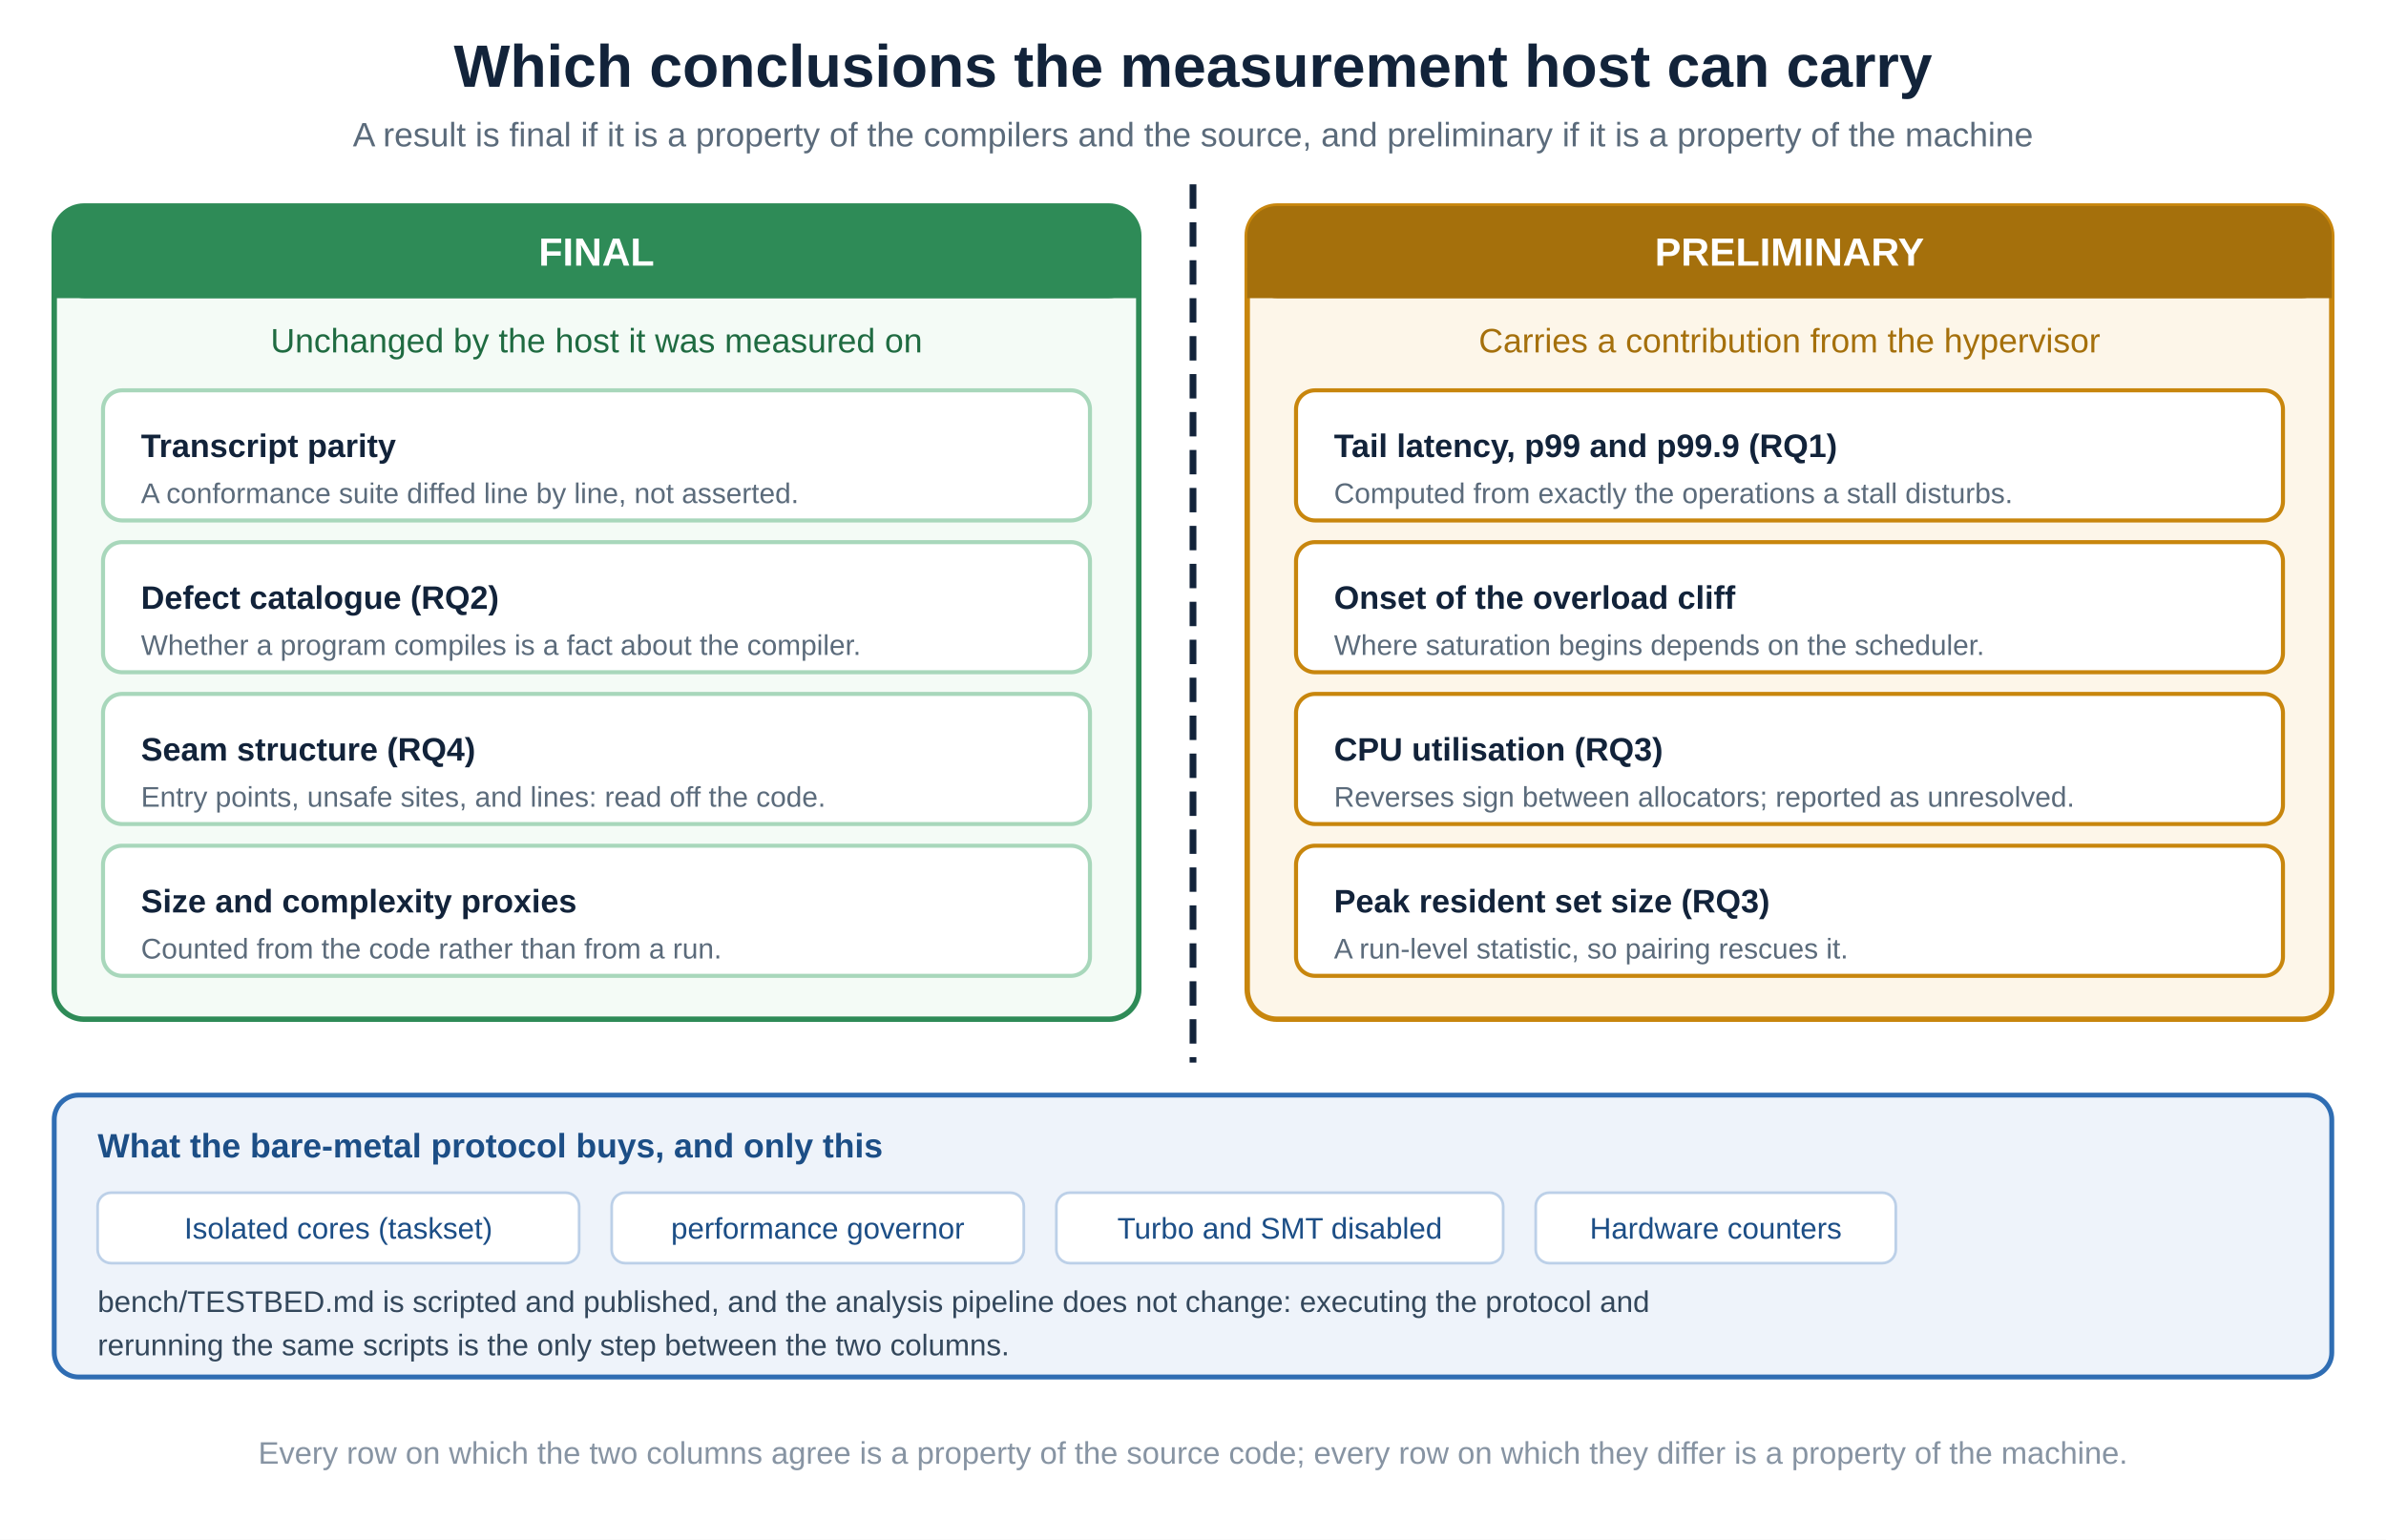
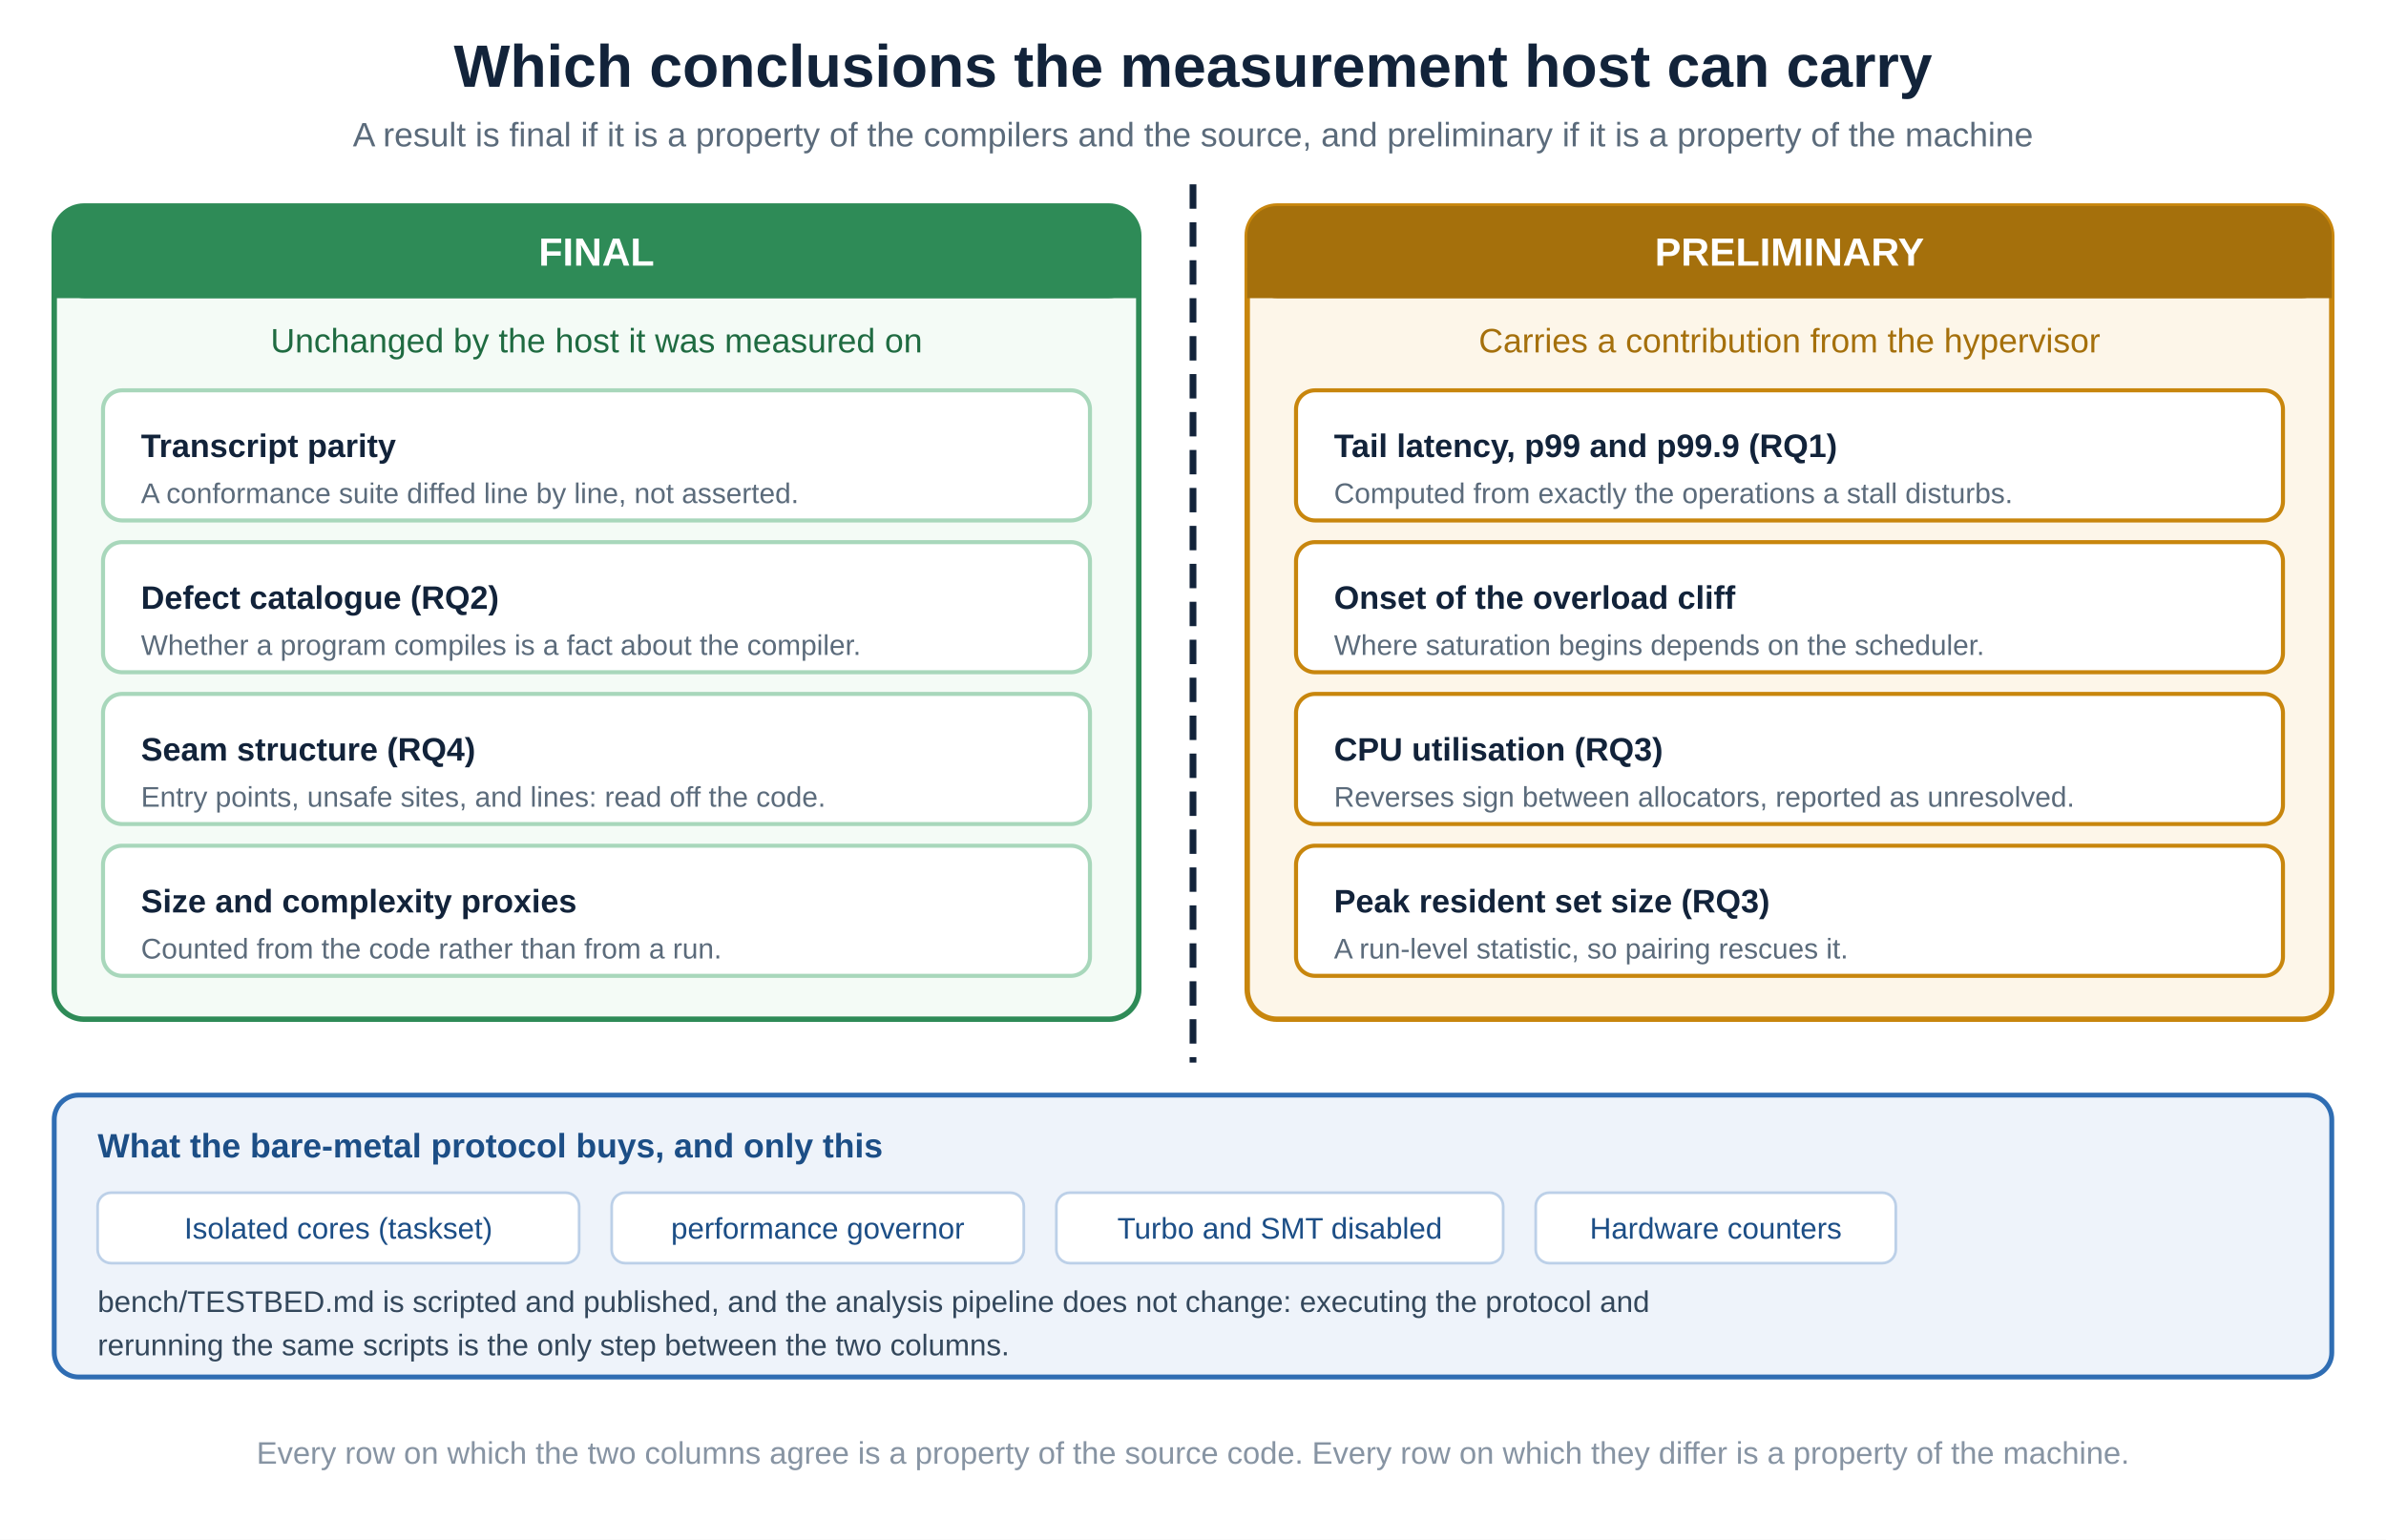
<svg xmlns="http://www.w3.org/2000/svg" viewBox="0 0 880 568" width="880" height="568" font-family="'Segoe UI','Helvetica Neue',Arial,sans-serif">
  <rect x="0" y="0" width="880" height="568" fill="#ffffff" />
  <text x="440.0" y="32" font-size="22" fill="#12233a" text-anchor="middle" font-weight="700">Which conclusions the measurement host can carry</text>
  <text x="440.0" y="54" font-size="12.5" fill="#5b6b7b" text-anchor="middle">A result is final if it is a property of the compilers and the source, and preliminary if it is a property of the machine</text>
  <rect x="20" y="76" width="400" height="300" rx="11" fill="#f4fbf6" stroke="#2e8b57" stroke-width="2.0" />
  <rect x="20" y="76" width="400" height="34" rx="11" fill="#2e8b57" />
  <rect x="20" y="99" width="400" height="11" fill="#2e8b57" />
  <text x="220.0" y="98.0" font-size="14.5" fill="#ffffff" text-anchor="middle" font-weight="700">FINAL</text>
  <text x="220" y="130" font-size="12.5" fill="#1f6b41" text-anchor="middle">Unchanged by the host it was measured on</text>
  <rect x="38" y="144" width="364" height="48" rx="7" fill="#ffffff" stroke="#a8d7bb" stroke-width="1.5" />
  <text x="52" y="168.6" font-size="12" fill="#12233a" font-weight="700">Transcript parity</text>
  <text x="52" y="185.6" font-size="10.5" fill="#5b6b7b">A conformance suite diffed line by line, not asserted.</text>
  <rect x="38" y="200" width="364" height="48" rx="7" fill="#ffffff" stroke="#a8d7bb" stroke-width="1.5" />
  <text x="52" y="224.6" font-size="12" fill="#12233a" font-weight="700">Defect catalogue (RQ2)</text>
  <text x="52" y="241.6" font-size="10.5" fill="#5b6b7b">Whether a program compiles is a fact about the compiler.</text>
  <rect x="38" y="256" width="364" height="48" rx="7" fill="#ffffff" stroke="#a8d7bb" stroke-width="1.5" />
  <text x="52" y="280.6" font-size="12" fill="#12233a" font-weight="700">Seam structure (RQ4)</text>
  <text x="52" y="297.6" font-size="10.5" fill="#5b6b7b">Entry points, unsafe sites, and lines: read off the code.</text>
  <rect x="38" y="312" width="364" height="48" rx="7" fill="#ffffff" stroke="#a8d7bb" stroke-width="1.5" />
  <text x="52" y="336.6" font-size="12" fill="#12233a" font-weight="700">Size and complexity proxies</text>
  <text x="52" y="353.6" font-size="10.5" fill="#5b6b7b">Counted from the code rather than from a run.</text>
  <rect x="460" y="76" width="400" height="300" rx="11" fill="#fdf6e9" stroke="#c8860d" stroke-width="2.0" />
  <rect x="460" y="76" width="400" height="34" rx="11" fill="#a5700c" />
  <rect x="460" y="99" width="400" height="11" fill="#a5700c" />
  <text x="660.0" y="98.0" font-size="14.5" fill="#ffffff" text-anchor="middle" font-weight="700">PRELIMINARY</text>
  <text x="660" y="130" font-size="12.5" fill="#a5700c" text-anchor="middle">Carries a contribution from the hypervisor</text>
  <rect x="478" y="144" width="364" height="48" rx="7" fill="#ffffff" stroke="#c8860d" stroke-width="1.5" />
  <text x="492" y="168.6" font-size="12" fill="#12233a" font-weight="700">Tail latency, p99 and p99.9 (RQ1)</text>
  <text x="492" y="185.6" font-size="10.5" fill="#5b6b7b">Computed from exactly the operations a stall disturbs.</text>
  <rect x="478" y="200" width="364" height="48" rx="7" fill="#ffffff" stroke="#c8860d" stroke-width="1.5" />
  <text x="492" y="224.6" font-size="12" fill="#12233a" font-weight="700">Onset of the overload cliff</text>
  <text x="492" y="241.6" font-size="10.5" fill="#5b6b7b">Where saturation begins depends on the scheduler.</text>
  <rect x="478" y="256" width="364" height="48" rx="7" fill="#ffffff" stroke="#c8860d" stroke-width="1.5" />
  <text x="492" y="280.6" font-size="12" fill="#12233a" font-weight="700">CPU utilisation (RQ3)</text>
-   <text x="492" y="297.6" font-size="10.5" fill="#5b6b7b">Reverses sign between allocators; reported as unresolved.</text>
+   <text x="492" y="297.6" font-size="10.5" fill="#5b6b7b">Reverses sign between allocators, reported as unresolved.</text>
  <rect x="478" y="312" width="364" height="48" rx="7" fill="#ffffff" stroke="#c8860d" stroke-width="1.5" />
  <text x="492" y="336.6" font-size="12" fill="#12233a" font-weight="700">Peak resident set size (RQ3)</text>
  <text x="492" y="353.6" font-size="10.5" fill="#5b6b7b">A run-level statistic, so pairing rescues it.</text>
  <line x1="440" y1="68" x2="440" y2="392" stroke="#12233a" stroke-width="2.5" stroke-dasharray="9 5" />
  <rect x="20" y="404" width="840" height="104" rx="9" fill="#eef3fa" stroke="#2f6db3" stroke-width="1.8" />
  <text x="36" y="427" font-size="12.5" fill="#1c4e86" font-weight="700">What the bare-metal protocol buys, and only this</text>
  <rect x="36" y="440" width="177.6" height="26" rx="5" fill="#ffffff" stroke="#bcd0e8" stroke-width="1.0" />
  <text x="124.8" y="456.96" font-size="11" fill="#1c4e86" text-anchor="middle">Isolated cores (taskset)</text>
  <rect x="225.6" y="440" width="152.0" height="26" rx="5" fill="#ffffff" stroke="#bcd0e8" stroke-width="1.0" />
  <text x="301.6" y="456.96" font-size="11" fill="#1c4e86" text-anchor="middle">performance governor</text>
  <rect x="389.6" y="440" width="164.8" height="26" rx="5" fill="#ffffff" stroke="#bcd0e8" stroke-width="1.0" />
  <text x="472.0" y="456.96" font-size="11" fill="#1c4e86" text-anchor="middle">Turbo and SMT disabled</text>
  <rect x="566.4" y="440" width="132.8" height="26" rx="5" fill="#ffffff" stroke="#bcd0e8" stroke-width="1.0" />
  <text x="632.8" y="456.96" font-size="11" fill="#1c4e86" text-anchor="middle">Hardware counters</text>
  <text x="36" y="484" font-size="11" fill="#33475b">bench/TESTBED.md is scripted and published, and the analysis pipeline does not change: executing the protocol and</text>
  <text x="36" y="500" font-size="11" fill="#33475b">rerunning the same scripts is the only step between the two columns.</text>
-   <text x="440.0" y="540" font-size="11.5" fill="#8794a3" text-anchor="middle">Every row on which the two columns agree is a property of the source code; every row on which they differ is a property of the machine.</text>
+   <text x="440.0" y="540" font-size="11.5" fill="#8794a3" text-anchor="middle">Every row on which the two columns agree is a property of the source code. Every row on which they differ is a property of the machine.</text>
</svg>
